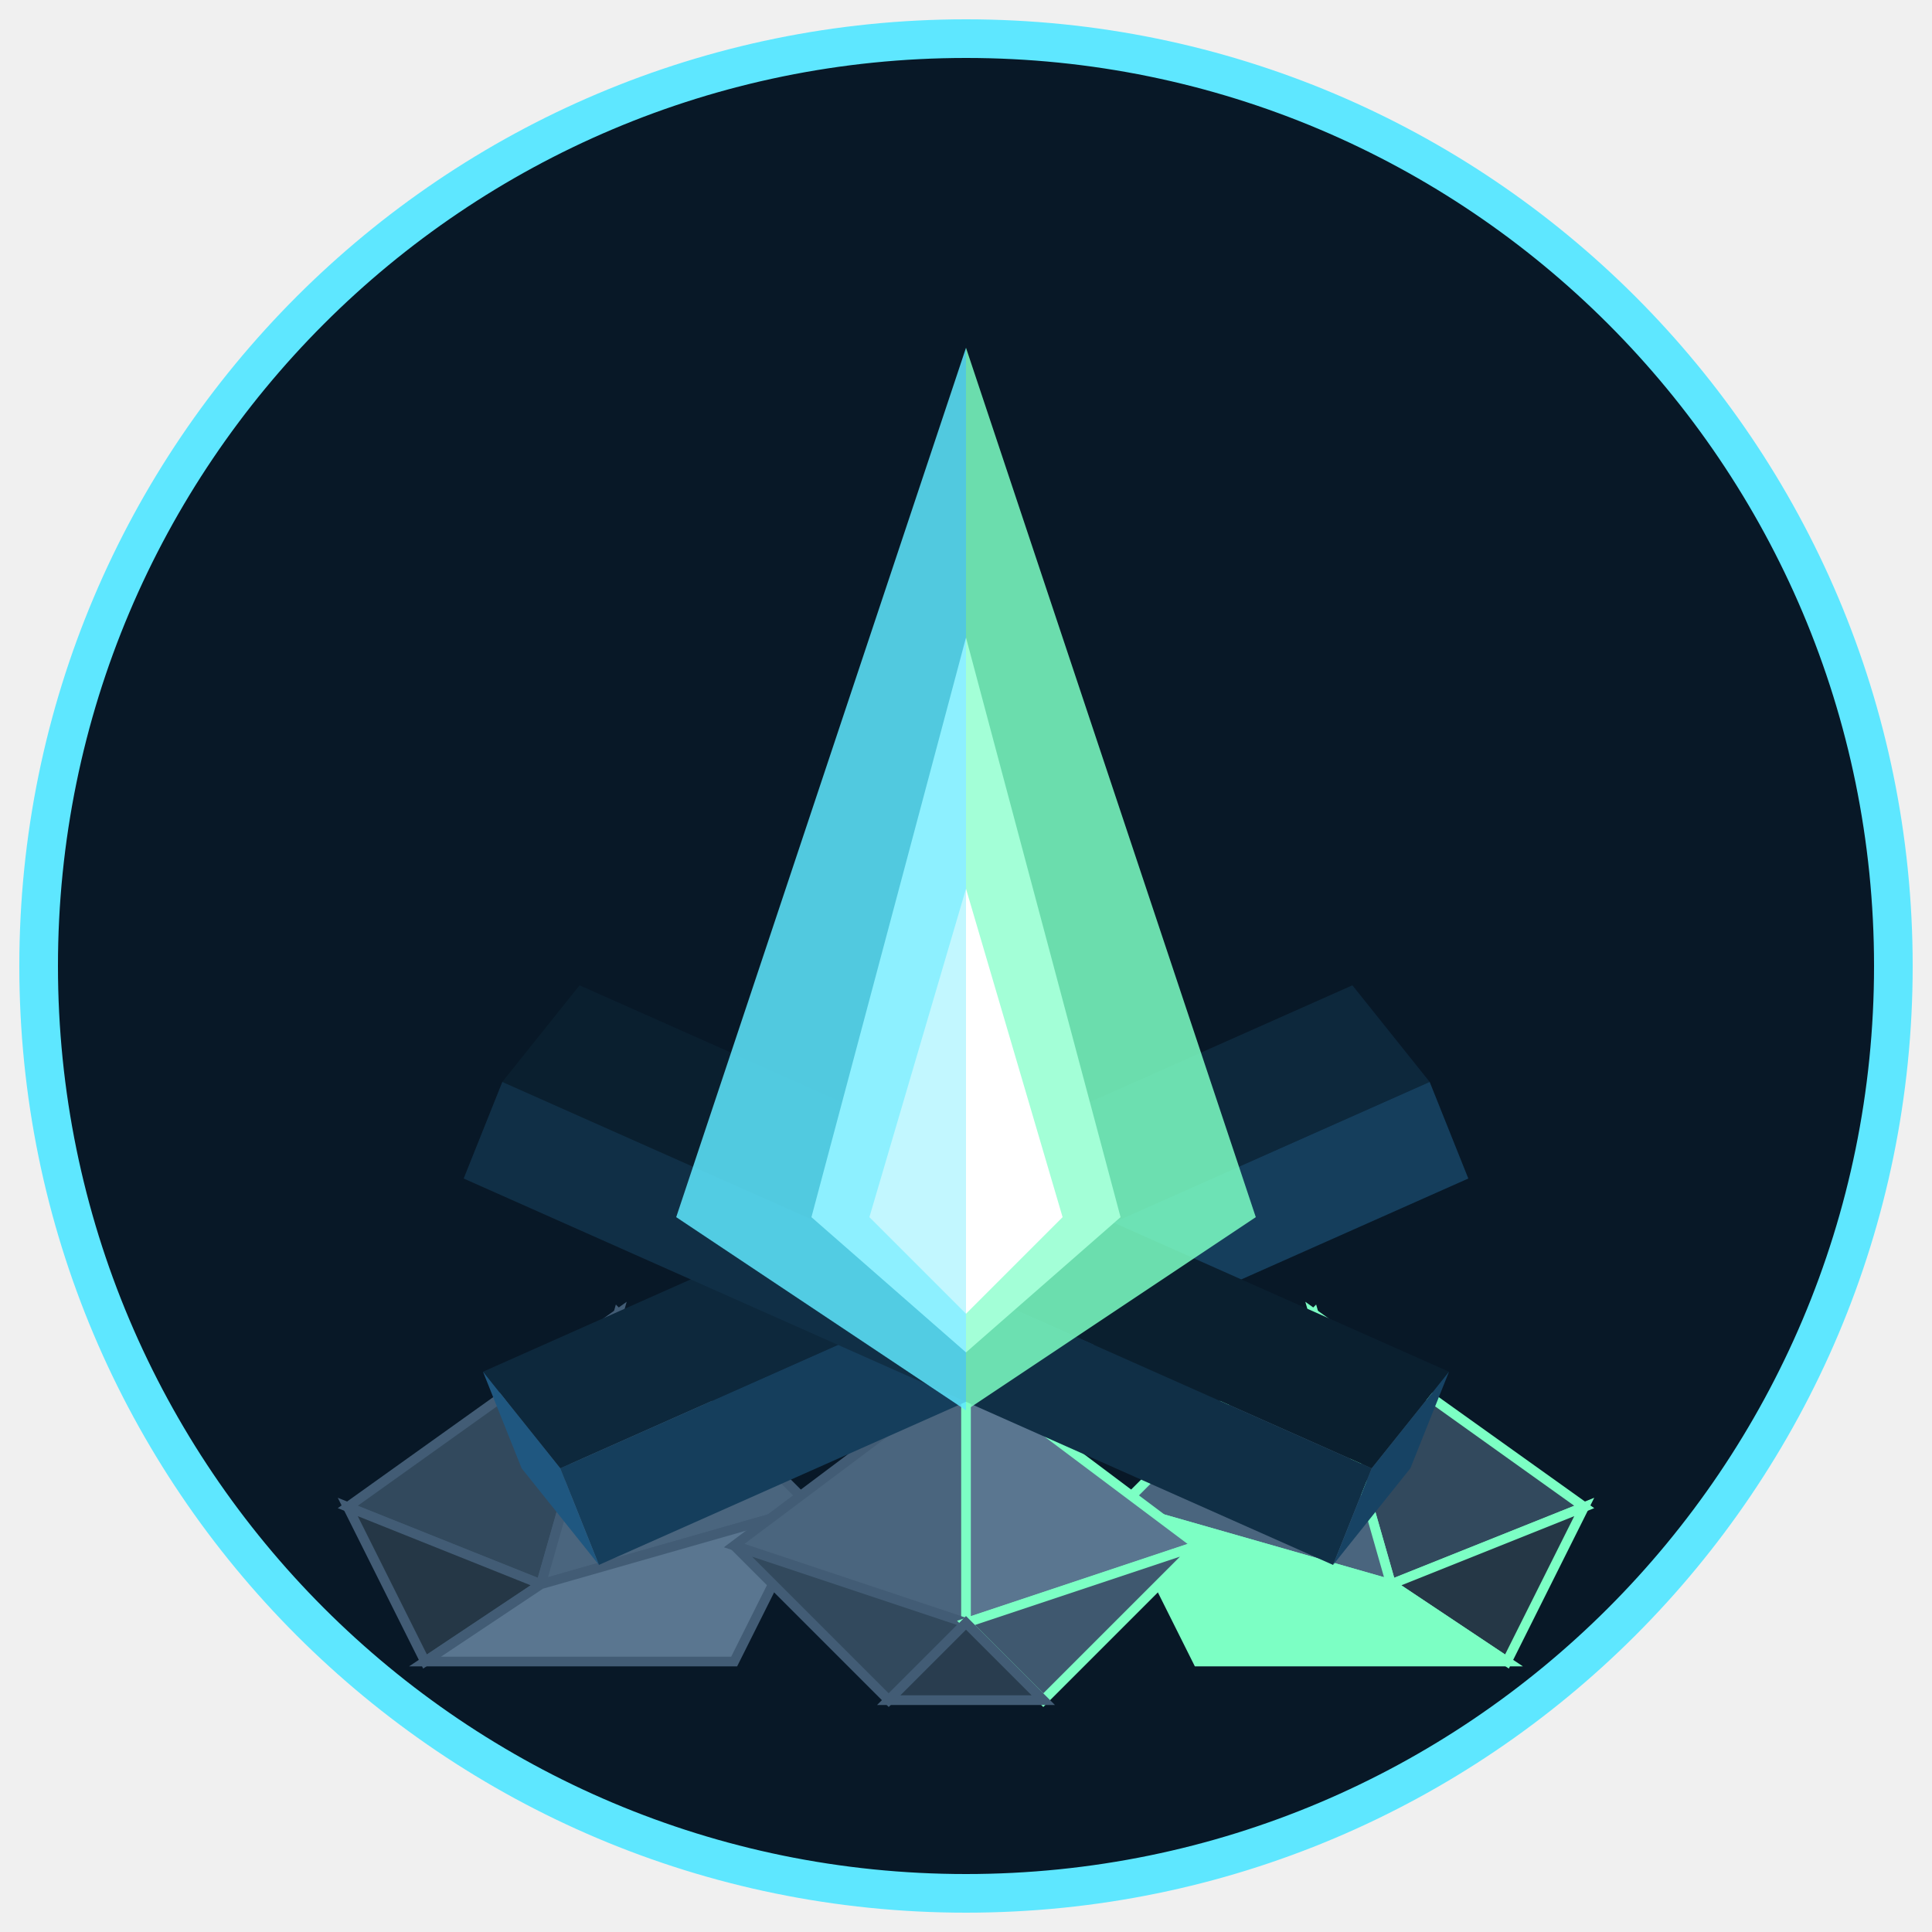
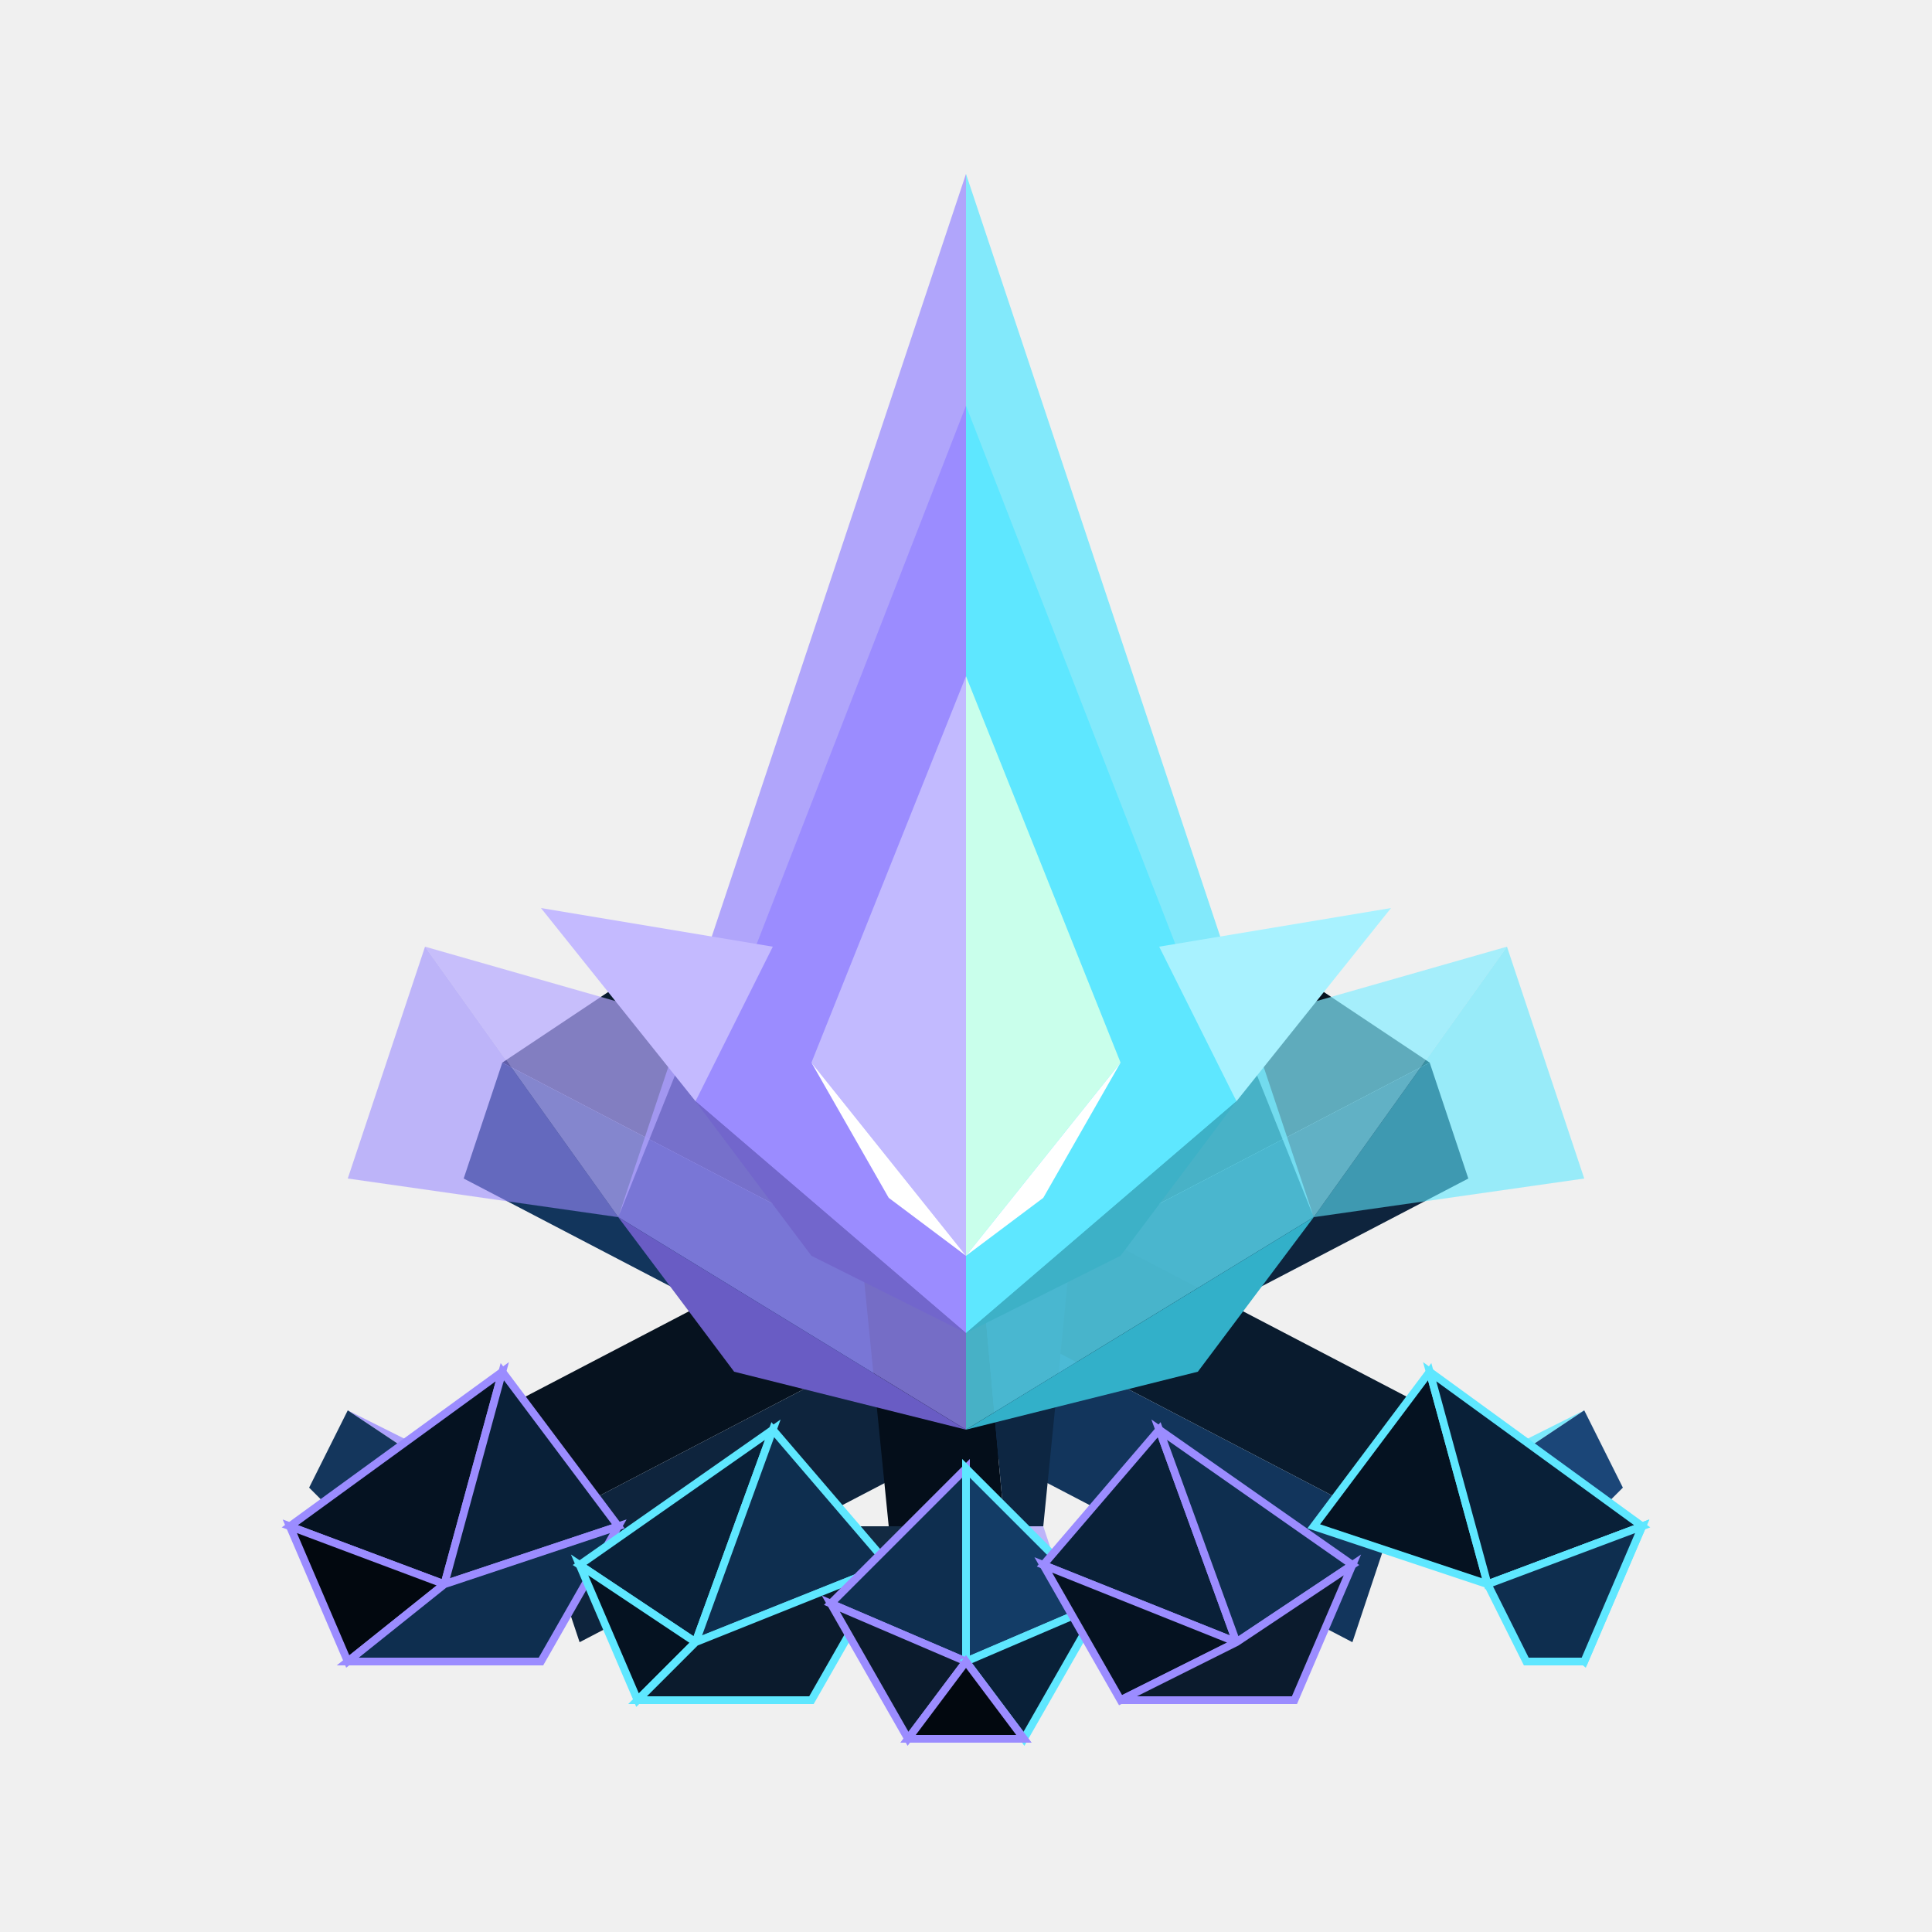
<svg xmlns="http://www.w3.org/2000/svg" viewBox="0 0 100 100" width="100%" height="100%">
-   <circle cx="50" cy="50" r="48" fill="#081827" stroke="#5ee7ff" stroke-width="2" />
-   <g id="campfire" transform="translate(0, -2)">
-     <polygon points="18,80 32,70 28,84" fill="#32495d" stroke="#425c75" stroke-width="0.5" />
-     <polygon points="32,70 42,80 28,84" fill="#4a657e" stroke="#425c75" stroke-width="0.5" />
-     <polygon points="18,80 28,84 22,88" fill="#253746" stroke="#425c75" stroke-width="0.5" />
-     <polygon points="28,84 42,80 38,88 22,88" fill="#5a7690" stroke="#425c75" stroke-width="0.5" />
-     <polygon points="82,80 68,70 72,84" fill="#32495d" stroke="#7cffc4" stroke-width="0.5" />
-     <polygon points="68,70 58,80 72,84" fill="#4a657e" stroke="#7cffc4" stroke-width="0.5" />
-     <polygon points="82,80 72,84 78,88" fill="#253746" stroke="#7cffc4" stroke-width="0.5" />
-     <polygon points="72,84 58,80 62,88 78,88" fill="#7cffc4" stroke="#7cffc4" stroke-width="0.5" />
-     <polygon points="38,82 50,73 50,86" fill="#4a657e" stroke="#425c75" stroke-width="0.5" />
-     <polygon points="50,73 62,82 50,86" fill="#5a7690" stroke="#7cffc4" stroke-width="0.5" />
-     <polygon points="38,82 50,86 46,90" fill="#32495d" stroke="#425c75" stroke-width="0.5" />
-     <polygon points="62,82 50,86 54,90" fill="#3f586f" stroke="#7cffc4" stroke-width="0.5" />
-     <polygon points="50,86 46,90 54,90" fill="#293d4f" stroke="#425c75" stroke-width="0.5" />
-     <polygon points="25,73 70,53 74,58 29,78" fill="#0d283c" />
-     <polygon points="29,78 74,58 76,63 31,83" fill="#153e5c" />
-     <polygon points="25,73 29,78 31,83 27,78" fill="#1f5780" />
-     <polygon points="75,73 30,53 26,58 71,78" fill="#0a1f2f" />
-     <polygon points="71,78 26,58 24,63 69,83" fill="#102f46" />
-     <polygon points="75,73 71,78 69,83 73,78" fill="#174364" />
-     <polygon points="50,20 35,65 50,75" fill="#5ee7ff" opacity="0.85" />
-     <polygon points="50,20 50,75 65,65" fill="#7cffc4" opacity="0.85" />
-     <polygon points="50,35 42,65 50,72" fill="#8df0ff" />
-     <polygon points="50,35 50,72 58,65" fill="#a3ffd7" />
-     <polygon points="50,48 45,65 50,70" fill="#c2f7ff" />
-     <polygon points="50,48 50,70 55,65" fill="#ffffff" />
+   <g id="campfire" transform="translate(0, -1)">
+     <polygon points="36,70 50,65 42,72" fill="#040e1a" stroke="#9b8cff" stroke-width="0.3" />
+     <polygon points="50,65 64,70 58,72" fill="#081a2e" stroke="#5ee7ff" stroke-width="0.3" />
+     <polygon points="42,72 50,65 58,72" fill="#0d2745" stroke="#9b8cff" stroke-width="0.3" />
+     <polygon points="22,76 68,52 74,56 28,80" fill="#06121f" />
+     <polygon points="28,80 74,56 76,62 30,86" fill="#0e243d" />
+     <polygon points="18,74 22,76 28,80 24,78" fill="#9b8cff" opacity="0.8" />
+     <polygon points="18,74 24,78 20,82 16,78" fill="#14365c" />
+     <polygon points="78,76 32,52 26,56 72,80" fill="#091b2e" />
+     <polygon points="72,80 26,56 24,62 70,86" fill="#12355c" />
+     <polygon points="82,74 78,76 72,80 76,78" fill="#5ee7ff" opacity="0.8" />
+     <polygon points="82,74 76,78 80,82 84,78" fill="#1b4678" />
+     <polygon points="46,80 44,60 50,58 52,80" fill="#040e1a" />
+     <polygon points="52,80 50,58 56,60 54,80" fill="#0d2642" />
+     <polygon points="44,80 52,80 50,86 42,86" fill="#122a42" />
+     <polygon points="52,80 54,80 56,86 50,86" fill="#9b8cff" opacity="0.6" />
+     <polygon points="15,80 26,72 23,83" fill="#051221" stroke="#9b8cff" stroke-width="0.4" />
+     <polygon points="26,72 32,80 23,83" fill="#092038" stroke="#9b8cff" stroke-width="0.4" />
+     <polygon points="15,80 23,83 18,87" fill="#02080f" stroke="#9b8cff" stroke-width="0.4" />
+     <polygon points="23,83 32,80 28,87 18,87" fill="#0e2e4f" stroke="#9b8cff" stroke-width="0.4" />
+     <polygon points="30,82 40,75 36,86" fill="#092038" stroke="#5ee7ff" stroke-width="0.4" />
+     <polygon points="40,75 46,82 36,86" fill="#0e2e4f" stroke="#5ee7ff" stroke-width="0.4" />
+     <polygon points="30,82 36,86 33,89" fill="#051221" stroke="#5ee7ff" stroke-width="0.4" />
+     <polygon points="36,86 46,82 42,89 33,89" fill="#0b1b2d" stroke="#5ee7ff" stroke-width="0.4" />
+     <polygon points="43,84 50,77 50,87" fill="#0e2e4f" stroke="#9b8cff" stroke-width="0.4" />
+     <polygon points="50,77 57,84 50,87" fill="#133c66" stroke="#5ee7ff" stroke-width="0.4" />
+     <polygon points="43,84 50,87 47,91" fill="#0b1b2d" stroke="#9b8cff" stroke-width="0.4" />
+     <polygon points="57,84 50,87 53,91" fill="#092038" stroke="#5ee7ff" stroke-width="0.4" />
+     <polygon points="50,87 47,91 53,91" fill="#02080f" stroke="#9b8cff" stroke-width="0.4" />
+     <polygon points="54,82 60,75 64,86" fill="#092038" stroke="#9b8cff" stroke-width="0.4" />
+     <polygon points="60,75 70,82 64,86" fill="#0e2e4f" stroke="#9b8cff" stroke-width="0.4" />
+     <polygon points="54,82 64,86 58,89" fill="#051221" stroke="#9b8cff" stroke-width="0.4" />
+     <polygon points="64,86 70,82 67,89 58,89" fill="#0b1b2d" stroke="#9b8cff" stroke-width="0.4" />
+     <polygon points="68,80 74,72 77,83" fill="#051221" stroke="#5ee7ff" stroke-width="0.4" />
+     <polygon points="74,72 85,80 77,83" fill="#092038" stroke="#5ee7ff" stroke-width="0.4" />
+     <polygon points="85,80 77,83 82,87" fill="#02080f" stroke="#5ee7ff" stroke-width="0.4" />
+     <polygon points="77,83 85,80 82,87 79,87" fill="#0e2e4f" stroke="#5ee7ff" stroke-width="0.4" />
+     <polygon points="50,10 32,64 50,75" fill="#9b8cff" opacity="0.75" />
+     <polygon points="50,10 50,75 68,64" fill="#5ee7ff" opacity="0.75" />
+     <polygon points="32,64 22,50 36,54" fill="#b5a8ff" opacity="0.7" />
+     <polygon points="68,64 78,50 64,54" fill="#85ecff" opacity="0.7" />
+     <polygon points="22,50 18,62 32,64" fill="#9b8cff" opacity="0.6" />
+     <polygon points="78,50 82,62 68,64" fill="#5ee7ff" opacity="0.6" />
+     <polygon points="32,64 38,72 50,75" fill="#695cc4" />
+     <polygon points="68,64 62,72 50,75" fill="#32b0c9" />
+     <polygon points="50,22 36,58 50,70" fill="#9b8cff" />
+     <polygon points="50,22 50,70 64,58" fill="#5ee7ff" />
+     <polygon points="36,58 28,48 40,50" fill="#c4baff" />
+     <polygon points="64,58 72,48 60,50" fill="#a8f2ff" />
+     <polygon points="36,58 42,66 50,70" fill="#7266cc" />
+     <polygon points="64,58 58,66 50,70" fill="#3db1c7" />
+     <polygon points="50,36 42,56 50,66" fill="#c2baff" />
+     <polygon points="50,36 50,66 58,56" fill="#c9ffeb" />
+     <polygon points="42,56 46,63 50,66" fill="#ffffff" />
+     <polygon points="58,56 54,63 50,66" fill="#ffffff" />
  </g>
</svg>
